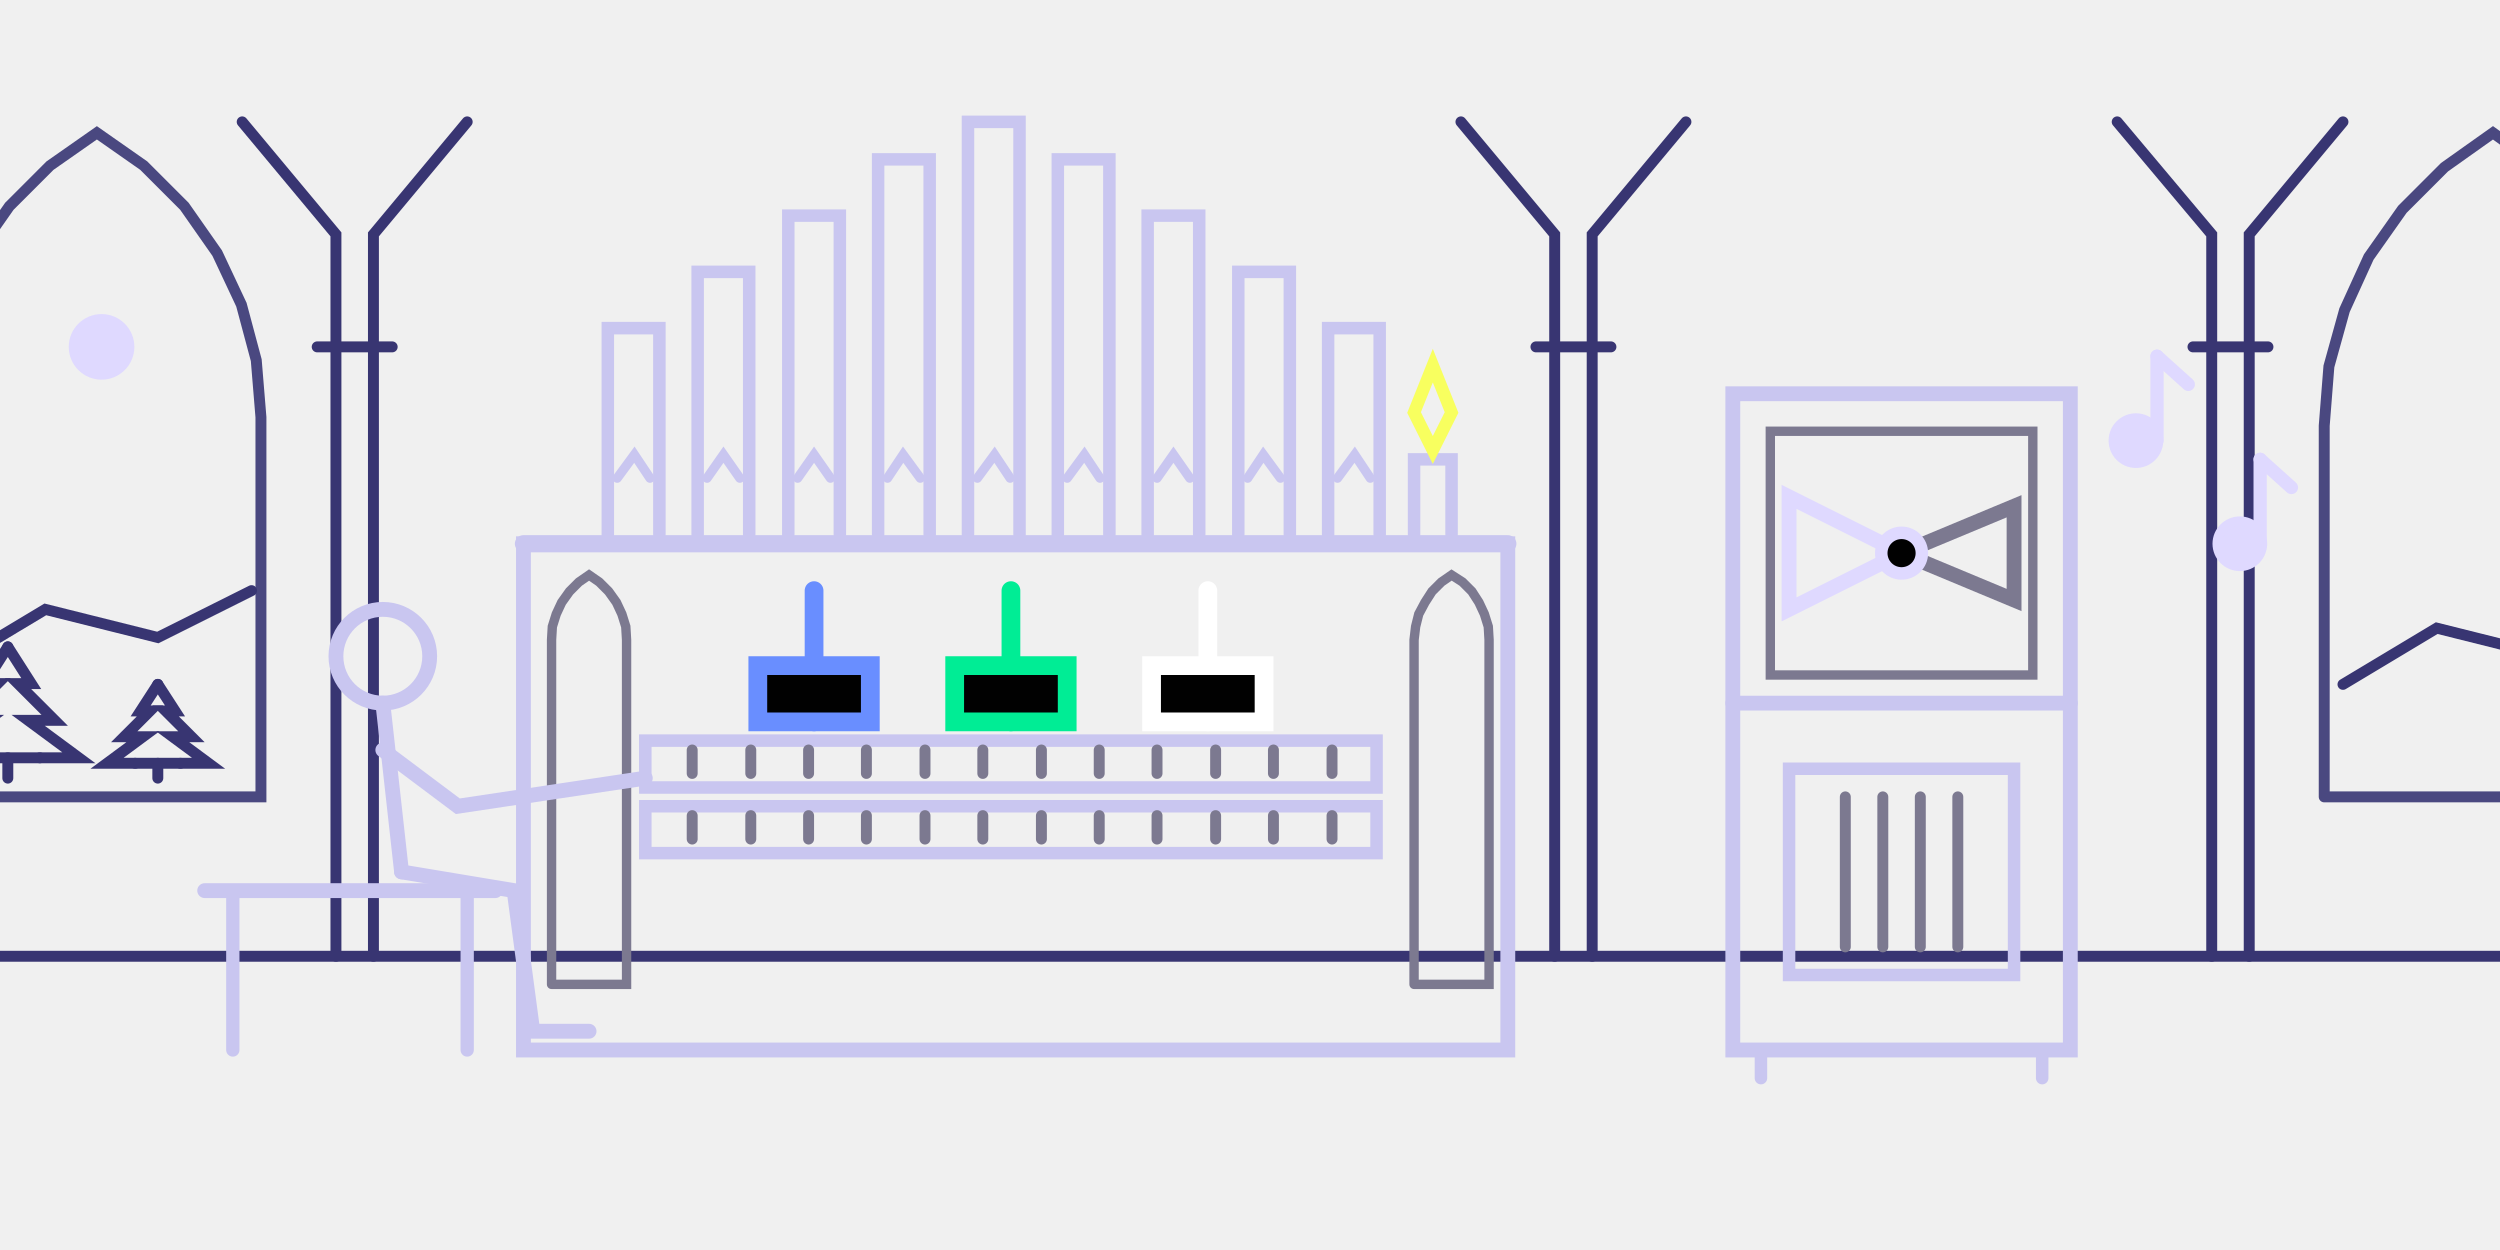
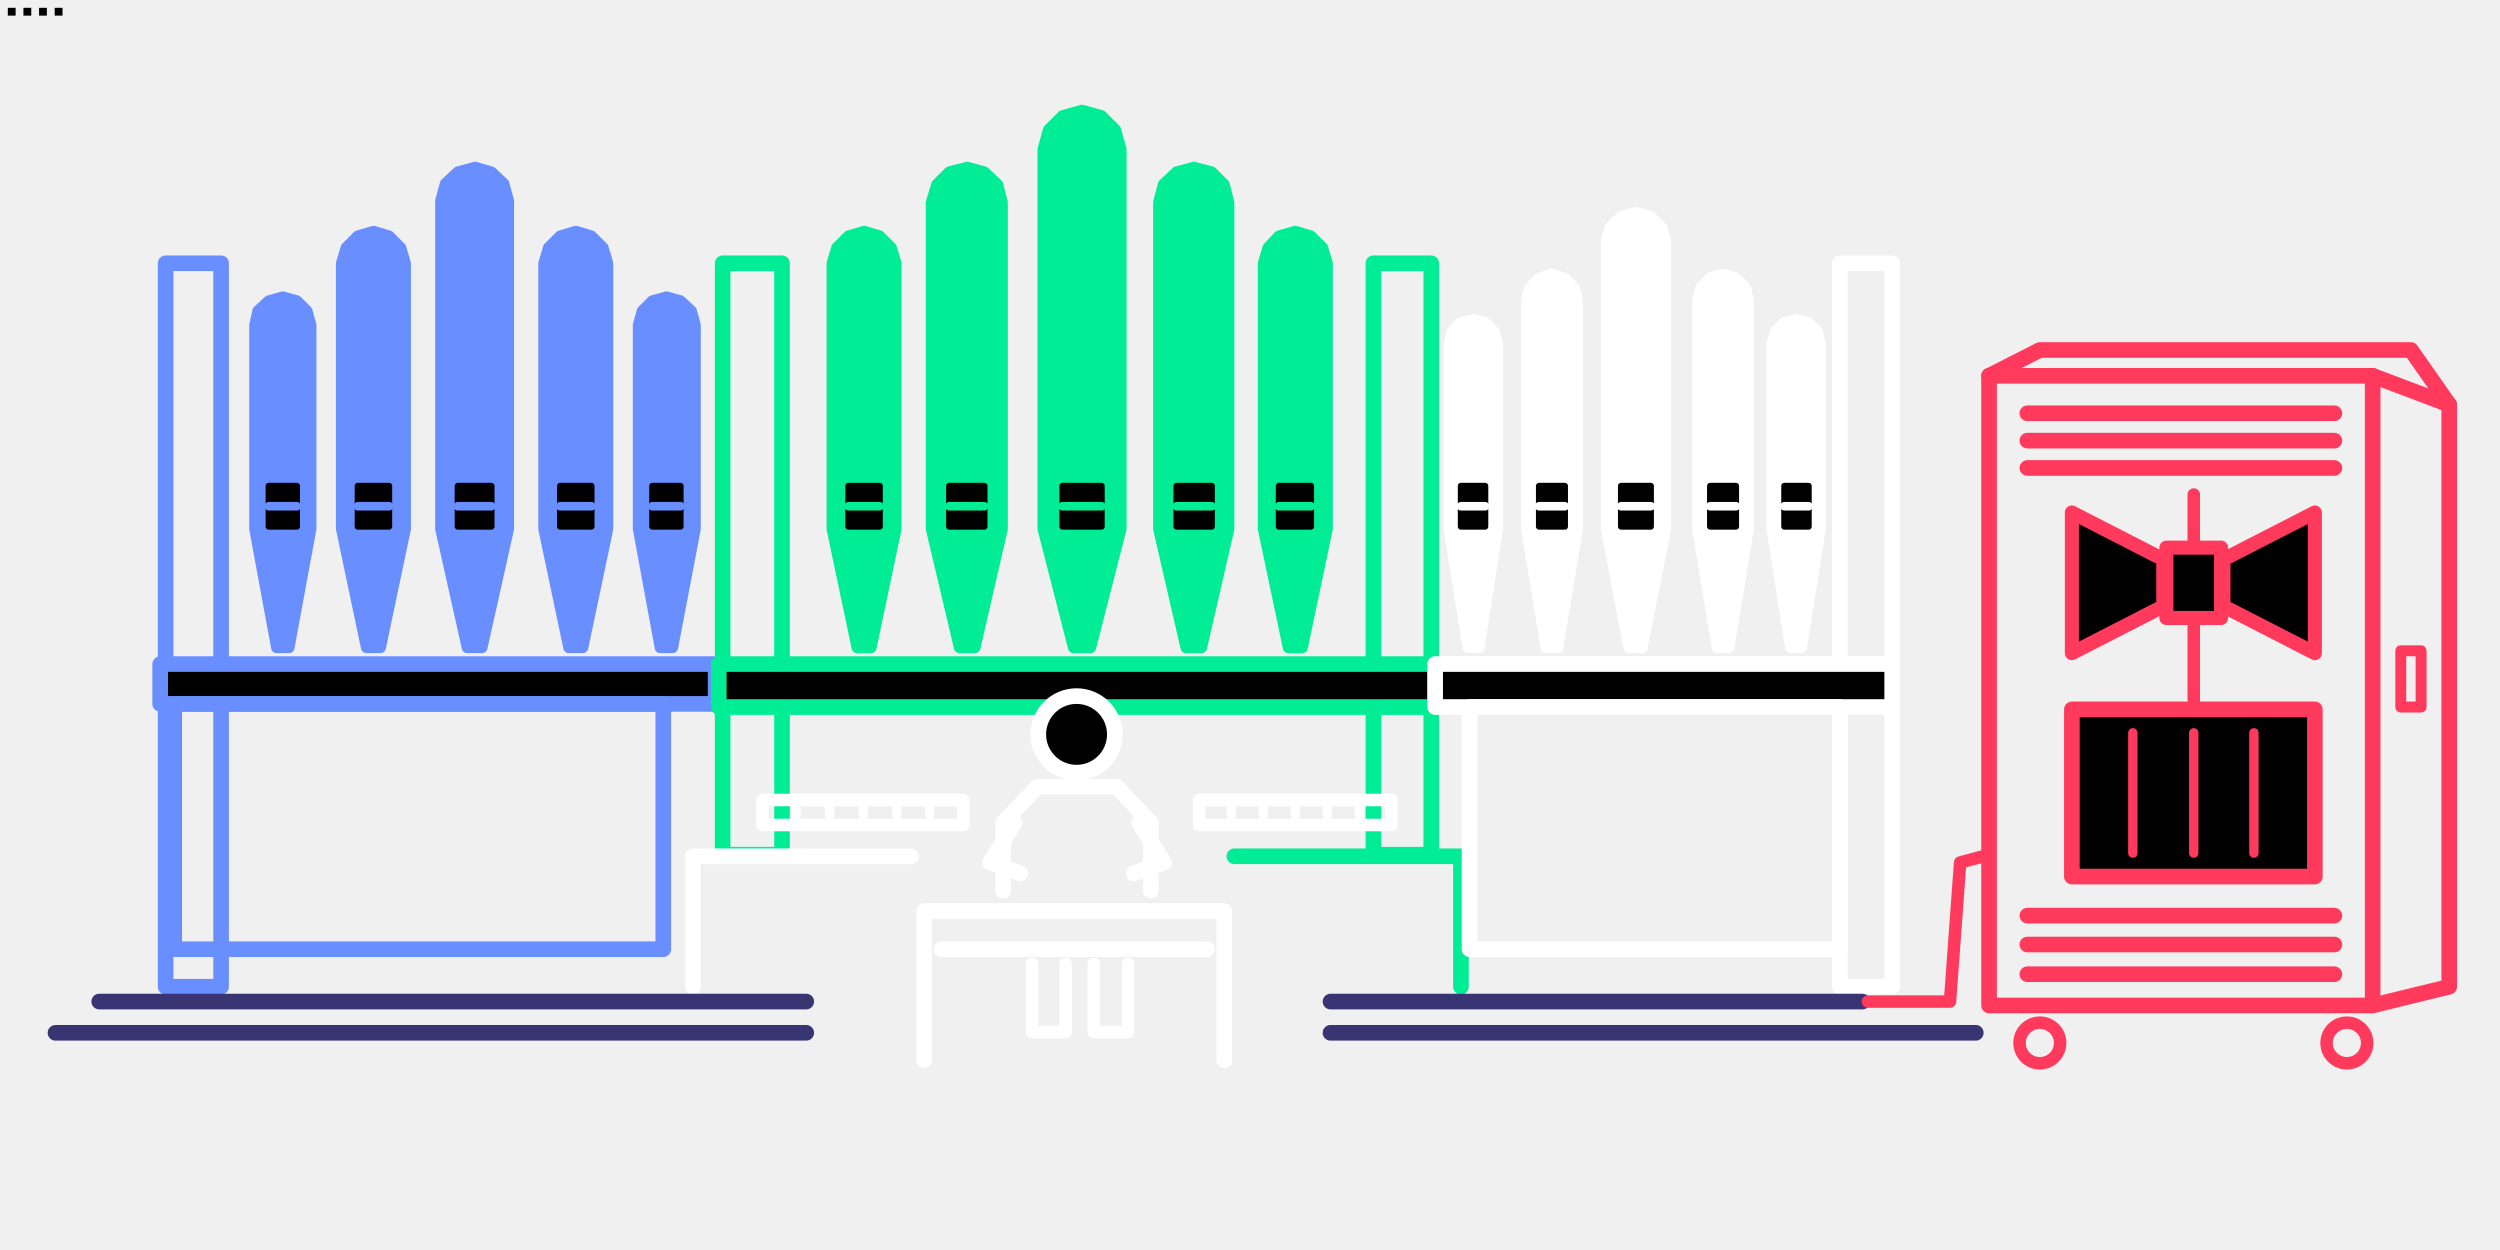
<svg xmlns="http://www.w3.org/2000/svg" version="1.1" id="Layer_1" x="0px" y="0px" width="320px" height="160px" viewBox="0 0 320 160">
-   <line x1="-30.2" y1="122.4" x2="353.9" y2="122.4" stroke="#383572" stroke-width="1.4" stroke-linecap="round" />
-   <line x1="-23" y1="44.4" x2="-23" y2="122.4" stroke="#383572" stroke-width="1.4" stroke-linecap="round" />
-   <line x1="-18.2" y1="44.4" x2="-18.2" y2="122.4" stroke="#383572" stroke-width="1.4" stroke-linecap="round" />
-   <line x1="-25.4" y1="44.4" x2="-15.8" y2="44.4" stroke="#383572" stroke-width="1.4" stroke-linecap="round" />
-   <polyline points="-35,15.6 -23,30 -23,44.4" fill="none" stroke="#383572" stroke-width="1.4" stroke-linecap="round" />
-   <polyline points="-6.2,15.6 -18.2,30 -18.2,44.4" fill="none" stroke="#383572" stroke-width="1.4" stroke-linecap="round" />
-   <line x1="43" y1="44.4" x2="43" y2="122.4" stroke="#383572" stroke-width="1.4" stroke-linecap="round" />
-   <line x1="47.8" y1="44.4" x2="47.8" y2="122.4" stroke="#383572" stroke-width="1.4" stroke-linecap="round" />
-   <line x1="40.6" y1="44.4" x2="50.2" y2="44.4" stroke="#383572" stroke-width="1.4" stroke-linecap="round" />
-   <polyline points="31,15.6 43,30 43,44.4" fill="none" stroke="#383572" stroke-width="1.4" stroke-linecap="round" />
-   <polyline points="59.8,15.6 47.8,30 47.8,44.4" fill="none" stroke="#383572" stroke-width="1.4" stroke-linecap="round" />
-   <line x1="199" y1="44.4" x2="199" y2="122.4" stroke="#383572" stroke-width="1.4" stroke-linecap="round" />
-   <line x1="203.8" y1="44.4" x2="203.8" y2="122.4" stroke="#383572" stroke-width="1.4" stroke-linecap="round" />
-   <line x1="196.6" y1="44.4" x2="206.2" y2="44.4" stroke="#383572" stroke-width="1.4" stroke-linecap="round" />
-   <polyline points="187,15.6 199,30 199,44.4" fill="none" stroke="#383572" stroke-width="1.4" stroke-linecap="round" />
-   <polyline points="215.8,15.6 203.8,30 203.8,44.4" fill="none" stroke="#383572" stroke-width="1.4" stroke-linecap="round" />
-   <line x1="283.1" y1="44.4" x2="283.1" y2="122.4" stroke="#383572" stroke-width="1.4" stroke-linecap="round" />
-   <line x1="287.9" y1="44.4" x2="287.9" y2="122.4" stroke="#383572" stroke-width="1.4" stroke-linecap="round" />
-   <line x1="280.7" y1="44.4" x2="290.3" y2="44.4" stroke="#383572" stroke-width="1.4" stroke-linecap="round" />
-   <polyline points="271,15.6 283.1,30 283.1,44.4" fill="none" stroke="#383572" stroke-width="1.4" stroke-linecap="round" />
-   <polyline points="299.9,15.6 287.9,30 287.9,44.4" fill="none" stroke="#383572" stroke-width="1.4" stroke-linecap="round" />
-   <line x1="344.3" y1="44.4" x2="344.3" y2="122.4" stroke="#383572" stroke-width="1.4" stroke-linecap="round" />
-   <line x1="349.1" y1="44.4" x2="349.1" y2="122.4" stroke="#383572" stroke-width="1.4" stroke-linecap="round" />
-   <line x1="341.9" y1="44.4" x2="351.5" y2="44.4" stroke="#383572" stroke-width="1.4" stroke-linecap="round" />
-   <polyline points="332.3,15.6 344.3,30 344.3,44.4" fill="none" stroke="#383572" stroke-width="1.4" stroke-linecap="round" />
-   <polyline points="361.1,15.6 349.1,30 349.1,44.4" fill="none" stroke="#383572" stroke-width="1.4" stroke-linecap="round" />
-   <polyline points="-8.6,102 -8.6,53.4 -8,46.1 -6.1,39 -3,32.4 1.2,26.4 6.4,21.2 12.4,17 12.4,17 18.4,21.2 23.6,26.4 27.8,32.4 30.9,39 32.8,46.1 33.4,53.4 33.4,102 -8.6,102" fill="none" stroke="#4A4880" stroke-width="1.4" stroke-linecap="round" />
-   <polyline points="297.5,102 297.5,54.5 298.1,46.9 300.1,39.7 303.2,32.9 307.5,26.8 312.9,21.4 319.1,17 319.1,17 325.2,21.4 330.6,26.8 334.9,32.9 338,39.7 340.1,46.9 340.7,54.5 340.7,102 297.5,102" fill="none" stroke="#4A4880" stroke-width="1.4" stroke-linecap="round" />
-   <circle cx="13" cy="44.4" r="3.6" fill="#DFD9FF" stroke="#DFD9FF" stroke-width="1.2" />
-   <polyline points="-6.2,85.2 5.8,78 20.2,81.6 32.2,75.6" fill="none" stroke="#383572" stroke-width="1.4" stroke-linecap="round" />
-   <polyline points="1,82.8 -2,87.5 -0.3,87.5 -5,92.2 -1.6,92.2 -8.1,97 -3.1,97" fill="none" stroke="#383572" stroke-width="1.4" stroke-linecap="round" />
-   <polyline points="1,82.8 4,87.5 2.3,87.5 7,92.2 3.6,92.2 10.1,97 5.1,97" fill="none" stroke="#383572" stroke-width="1.4" stroke-linecap="round" />
-   <line x1="-3.1" y1="97" x2="5.1" y2="97" stroke="#383572" stroke-width="1.4" stroke-linecap="round" />
-   <line x1="1" y1="97" x2="1" y2="99.6" stroke="#383572" stroke-width="1.4" stroke-linecap="round" />
-   <polyline points="20.2,87.6 18,91 19.2,91 15.9,94.3 18.3,94.3 13.7,97.7 17.3,97.7" fill="none" stroke="#383572" stroke-width="1.4" stroke-linecap="round" />
-   <polyline points="20.2,87.6 22.4,91 21.2,91 24.5,94.3 22.1,94.3 26.7,97.7 23.1,97.7" fill="none" stroke="#383572" stroke-width="1.4" stroke-linecap="round" />
-   <line x1="17.3" y1="97.7" x2="23.1" y2="97.7" stroke="#383572" stroke-width="1.4" stroke-linecap="round" />
-   <line x1="20.2" y1="97.7" x2="20.2" y2="99.6" stroke="#383572" stroke-width="1.4" stroke-linecap="round" />
-   <polyline points="299.9,87.6 311.9,80.4 326.3,84 339.5,78" fill="none" stroke="#383572" stroke-width="1.4" stroke-linecap="round" />
-   <polyline points="322.7,87.6 322.7,70.8 326.3,66 329.9,70.8 329.9,87.6" fill="none" stroke="#383572" stroke-width="1.4" stroke-linecap="round" />
-   <line x1="326.3" y1="66" x2="326.3" y2="58.8" stroke="#383572" stroke-width="1.4" stroke-linecap="round" />
-   <line x1="323.9" y1="61.2" x2="328.7" y2="61.2" stroke="#383572" stroke-width="1.4" stroke-linecap="round" />
-   <g id="pipes">
-     <polyline points="77.8,68.4 77.8,42 84.4,42 84.4,68.4" fill="none" stroke="#C9C6F0" stroke-width="1.6" stroke-linecap="round" />
-     <polyline points="79,61.2 81.2,58.2 83.2,61.2" fill="none" stroke="#C9C6F0" stroke-width="1.2" stroke-linecap="round" />
-     <polyline points="89.3,68.4 89.3,34.8 95.9,34.8 95.9,68.4" fill="none" stroke="#C9C6F0" stroke-width="1.6" stroke-linecap="round" />
-     <polyline points="90.5,61.2 92.6,58.2 94.7,61.2" fill="none" stroke="#C9C6F0" stroke-width="1.2" stroke-linecap="round" />
-     <polyline points="100.9,68.4 100.9,27.6 107.5,27.6 107.5,68.4" fill="none" stroke="#C9C6F0" stroke-width="1.6" stroke-linecap="round" />
-     <polyline points="102.1,61.2 104.2,58.2 106.3,61.2" fill="none" stroke="#C9C6F0" stroke-width="1.2" stroke-linecap="round" />
-     <polyline points="112.4,68.4 112.4,20.4 119,20.4 119,68.4" fill="none" stroke="#C9C6F0" stroke-width="1.6" stroke-linecap="round" />
-     <polyline points="113.6,61.2 115.6,58.2 117.8,61.2" fill="none" stroke="#C9C6F0" stroke-width="1.2" stroke-linecap="round" />
-     <polyline points="123.9,68.4 123.9,15.6 130.5,15.6 130.5,68.4" fill="none" stroke="#C9C6F0" stroke-width="1.6" stroke-linecap="round" />
-     <polyline points="125.1,61.2 127.3,58.2 129.3,61.2" fill="none" stroke="#C9C6F0" stroke-width="1.2" stroke-linecap="round" />
-     <polyline points="135.4,68.4 135.4,20.4 142,20.4 142,68.4" fill="none" stroke="#C9C6F0" stroke-width="1.6" stroke-linecap="round" />
-     <polyline points="136.6,61.2 138.8,58.2 140.8,61.2" fill="none" stroke="#C9C6F0" stroke-width="1.2" stroke-linecap="round" />
-     <polyline points="146.9,68.4 146.9,27.6 153.5,27.6 153.5,68.4" fill="none" stroke="#C9C6F0" stroke-width="1.6" stroke-linecap="round" />
-     <polyline points="148.1,61.2 150.2,58.2 152.3,61.2" fill="none" stroke="#C9C6F0" stroke-width="1.2" stroke-linecap="round" />
-     <polyline points="158.5,68.4 158.5,34.8 165.1,34.8 165.1,68.4" fill="none" stroke="#C9C6F0" stroke-width="1.6" stroke-linecap="round" />
-     <polyline points="159.7,61.2 161.7,58.2 163.9,61.2" fill="none" stroke="#C9C6F0" stroke-width="1.2" stroke-linecap="round" />
-     <polyline points="170,68.4 170,42 176.6,42 176.6,68.4" fill="none" stroke="#C9C6F0" stroke-width="1.6" stroke-linecap="round" />
-     <polyline points="171.2,61.2 173.4,58.2 175.4,61.2" fill="none" stroke="#C9C6F0" stroke-width="1.2" stroke-linecap="round" />
+   <g id="pipes0">
+     <path d="M39.8 41.6 L39.3 39.8 L38 38.5 L36.2 38 L34.4 38.5 L33 39.8 L32.6 41.6 L32.6 67.7 L35.4 82.9 L37 82.9 L39.8 67.7 Z" fill="#698EFF" stroke="#698EFF" stroke-width="1.4" stroke-linejoin="round" />
+     <path d="M34.4 62.2 L38 62.2 L38 67.4 L34.4 67.4 Z" fill="#010101" stroke="#010101" stroke-width="0.8" stroke-linejoin="round" />
+     <line x1="34.4" y1="64.8" x2="38" y2="64.8" stroke="#698EFF" stroke-width="1.1" stroke-linecap="round" />
+     <path d="M51.9 33.7 L51.3 31.7 L49.8 30.2 L47.8 29.6 L45.8 30.2 L44.3 31.7 L43.7 33.7 L43.7 67.7 L46.9 82.9 L48.7 82.9 L51.9 67.7 Z" fill="#698EFF" stroke="#698EFF" stroke-width="1.4" stroke-linejoin="round" />
+     <path d="M45.8 62.2 L49.8 62.2 L49.8 67.4 L45.8 67.4 Z" fill="#010101" stroke="#010101" stroke-width="0.8" stroke-linejoin="round" />
+     <line x1="45.8" y1="64.8" x2="49.8" y2="64.8" stroke="#698EFF" stroke-width="1.1" stroke-linecap="round" />
+     <path d="M65.1 25.7 L64.5 23.5 L62.9 22 L60.8 21.4 L58.6 22 L57 23.5 L56.4 25.7 L56.4 67.7 L59.8 82.9 L61.7 82.9 L65.1 67.7 Z" fill="#698EFF" stroke="#698EFF" stroke-width="1.4" stroke-linejoin="round" />
+     <path d="M58.6 62.2 L62.9 62.2 L62.9 67.4 L58.6 67.4 Z" fill="#010101" stroke="#010101" stroke-width="0.8" stroke-linejoin="round" />
+     <line x1="58.6" y1="64.8" x2="62.9" y2="64.8" stroke="#698EFF" stroke-width="1.1" stroke-linecap="round" />
+     <path d="M77.8 33.7 L77.2 31.7 L75.7 30.2 L73.7 29.6 L71.7 30.2 L70.2 31.7 L69.6 33.7 L69.6 67.7 L72.8 82.9 L74.6 82.9 L77.8 67.7 Z" fill="#698EFF" stroke="#698EFF" stroke-width="1.4" stroke-linejoin="round" />
+     <path d="M71.7 62.2 L75.7 62.2 L75.7 67.4 L71.7 67.4 Z" fill="#010101" stroke="#010101" stroke-width="0.8" stroke-linejoin="round" />
+     <line x1="71.7" y1="64.8" x2="75.7" y2="64.8" stroke="#698EFF" stroke-width="1.1" stroke-linecap="round" />
+     <path d="M89 41.6 L88.5 39.8 L87.1 38.5 L85.3 38 L83.5 38.5 L82.2 39.8 L81.7 41.6 L81.7 67.7 L84.5 82.9 L86.1 82.9 L89 67.7 Z" fill="#698EFF" stroke="#698EFF" stroke-width="1.4" stroke-linejoin="round" />
+     <path d="M83.5 62.2 L87.1 62.2 L87.1 67.4 L83.5 67.4 Z" fill="#010101" stroke="#010101" stroke-width="0.8" stroke-linejoin="round" />
+     <line x1="83.5" y1="64.8" x2="87.1" y2="64.8" stroke="#698EFF" stroke-width="1.1" stroke-linecap="round" />
  </g>
-   <polyline points="181,68.4 181,58.8 185.8,58.8 185.8,68.4" fill="none" stroke="#C9C6F0" stroke-width="1.6" stroke-linecap="round" />
-   <g id="flame">
-     <path d="M183.4 57.6 L181 52.8 L183.4 46.8 L185.8 52.8 Z" fill="none" stroke="#F8FF5F" stroke-width="1.6" />
+   <g id="pipes1">
+     <path d="M114.7 33.7 L114.1 31.7 L112.6 30.2 L110.6 29.6 L108.6 30.2 L107.1 31.7 L106.5 33.7 L106.5 67.7 L109.7 82.9 L111.5 82.9 L114.7 67.7 Z" fill="#00ED95" stroke="#00ED95" stroke-width="1.4" stroke-linejoin="round" />
+     <path d="M108.6 62.2 L112.6 62.2 L112.6 67.4 L108.6 67.4 Z" fill="#010101" stroke="#010101" stroke-width="0.8" stroke-linejoin="round" />
+     <line x1="108.6" y1="64.8" x2="112.6" y2="64.8" stroke="#00ED95" stroke-width="1.1" stroke-linecap="round" />
+     <path d="M128.3 25.9 L127.7 23.6 L126 22 L123.8 21.4 L121.5 22 L119.9 23.6 L119.2 25.9 L119.2 67.7 L122.8 82.9 L124.8 82.9 L128.3 67.7 Z" fill="#00ED95" stroke="#00ED95" stroke-width="1.4" stroke-linejoin="round" />
+     <path d="M121.5 62.2 L126 62.2 L126 67.4 L121.5 67.4 Z" fill="#010101" stroke="#010101" stroke-width="0.8" stroke-linejoin="round" />
+     <line x1="121.5" y1="64.8" x2="126" y2="64.8" stroke="#00ED95" stroke-width="1.1" stroke-linecap="round" />
+     <path d="M143.5 19.1 L142.8 16.6 L141 14.8 L138.5 14.1 L136 14.8 L134.2 16.6 L133.5 19.1 L133.5 67.7 L137.4 82.9 L139.6 82.9 L143.5 67.7 Z" fill="#00ED95" stroke="#00ED95" stroke-width="1.4" stroke-linejoin="round" />
+     <path d="M136 62.2 L141 62.2 L141 67.4 L136 67.4 Z" fill="#010101" stroke="#010101" stroke-width="0.8" stroke-linejoin="round" />
+     <line x1="136" y1="64.8" x2="141" y2="64.8" stroke="#00ED95" stroke-width="1.1" stroke-linecap="round" />
+     <path d="M157.3 25.9 L156.7 23.6 L155.1 22 L152.8 21.4 L150.6 22 L148.9 23.6 L148.3 25.9 L148.3 67.7 L151.8 82.9 L153.8 82.9 L157.3 67.7 Z" fill="#00ED95" stroke="#00ED95" stroke-width="1.4" stroke-linejoin="round" />
+     <path d="M150.6 62.2 L155.1 62.2 L155.1 67.4 L150.6 67.4 Z" fill="#010101" stroke="#010101" stroke-width="0.8" stroke-linejoin="round" />
+     <line x1="150.6" y1="64.8" x2="155.1" y2="64.8" stroke="#00ED95" stroke-width="1.1" stroke-linecap="round" />
+     <path d="M169.9 33.7 L169.3 31.7 L167.8 30.2 L165.8 29.6 L163.7 30.2 L162.3 31.7 L161.7 33.7 L161.7 67.7 L164.9 82.9 L166.7 82.9 L169.9 67.7 Z" fill="#00ED95" stroke="#00ED95" stroke-width="1.4" stroke-linejoin="round" />
+     <path d="M163.7 62.2 L167.8 62.2 L167.8 67.4 L163.7 67.4 Z" fill="#010101" stroke="#010101" stroke-width="0.8" stroke-linejoin="round" />
+     <line x1="163.7" y1="64.8" x2="167.8" y2="64.8" stroke="#00ED95" stroke-width="1.1" stroke-linecap="round" />
  </g>
-   <path d="M67 69.6 L193 69.6 L193 134.4 L67 134.4 Z" fill="none" stroke="#C9C6F0" stroke-width="1.9" />
-   <line x1="67" y1="69.6" x2="193" y2="69.6" stroke="#C9C6F0" stroke-width="2.2" stroke-linecap="round" />
-   <polyline points="70.6,126 70.6,81.9 70.7,80.2 71.2,78.6 71.9,77.1 72.9,75.7 74.1,74.5 75.4,73.6 75.4,73.6 76.7,74.5 77.9,75.7 78.9,77.1 79.6,78.6 80.1,80.2 80.2,81.9 80.2,126 70.6,126" fill="none" stroke="#7C7990" stroke-width="1.2" stroke-linecap="round" />
-   <polyline points="181,126 181,81.9 181.2,80.2 181.6,78.6 182.4,77.1 183.3,75.7 184.5,74.5 185.8,73.6 185.8,73.6 187.2,74.5 188.4,75.7 189.3,77.1 190,78.6 190.5,80.2 190.6,81.9 190.6,126 181,126" fill="none" stroke="#7C7990" stroke-width="1.2" stroke-linecap="round" />
-   <g id="stem0">
-     <line x1="104.2" y1="75.6" x2="104.2" y2="92.4" stroke="#698EFF" stroke-width="2.4" stroke-linecap="round" />
+   <g id="pipes2">
+     <path d="M191.7 44 L191.2 42.4 L190.1 41.3 L188.6 40.9 L187 41.3 L185.9 42.4 L185.5 44 L185.5 67.7 L187.9 82.9 L189.3 82.9 L191.7 67.7 Z" fill="#FFFFFF" stroke="#FFFFFF" stroke-width="1.4" stroke-linejoin="round" />
+     <path d="M187 62.2 L190.1 62.2 L190.1 67.4 L187 67.4 Z" fill="#010101" stroke="#010101" stroke-width="0.8" stroke-linejoin="round" />
+     <line x1="187" y1="64.8" x2="190.1" y2="64.8" stroke="#FFFFFF" stroke-width="1.1" stroke-linecap="round" />
+     <path d="M201.9 38.4 L201.5 36.8 L200.3 35.6 L198.6 35.1 L197 35.6 L195.8 36.8 L195.4 38.4 L195.4 67.7 L197.9 82.9 L199.4 82.9 L201.9 67.7 Z" fill="#FFFFFF" stroke="#FFFFFF" stroke-width="1.4" stroke-linejoin="round" />
+     <path d="M197 62.2 L200.3 62.2 L200.3 67.4 L197 67.4 Z" fill="#010101" stroke="#010101" stroke-width="0.8" stroke-linejoin="round" />
+     <line x1="197" y1="64.8" x2="200.3" y2="64.8" stroke="#FFFFFF" stroke-width="1.1" stroke-linecap="round" />
+     <path d="M213.2 31 L212.7 29.1 L211.3 27.7 L209.4 27.2 L207.5 27.7 L206.1 29.1 L205.6 31 L205.6 67.7 L208.5 82.9 L210.2 82.9 L213.2 67.7 Z" fill="#FFFFFF" stroke="#FFFFFF" stroke-width="1.4" stroke-linejoin="round" />
+     <path d="M207.5 62.2 L211.3 62.2 L211.3 67.4 L207.5 67.4 Z" fill="#010101" stroke="#010101" stroke-width="0.8" stroke-linejoin="round" />
+     <line x1="207.5" y1="64.8" x2="211.3" y2="64.8" stroke="#FFFFFF" stroke-width="1.1" stroke-linecap="round" />
+     <path d="M223.8 38.4 L223.4 36.8 L222.2 35.6 L220.5 35.1 L218.9 35.6 L217.7 36.8 L217.3 38.4 L217.3 67.7 L219.8 82.9 L221.3 82.9 L223.8 67.7 Z" fill="#FFFFFF" stroke="#FFFFFF" stroke-width="1.4" stroke-linejoin="round" />
+     <path d="M218.9 62.2 L222.2 62.2 L222.2 67.4 L218.9 67.4 Z" fill="#010101" stroke="#010101" stroke-width="0.8" stroke-linejoin="round" />
+     <line x1="218.9" y1="64.8" x2="222.2" y2="64.8" stroke="#FFFFFF" stroke-width="1.1" stroke-linecap="round" />
+     <path d="M233 44 L232.6 42.4 L231.5 41.3 L229.9 40.9 L228.4 41.3 L227.3 42.4 L226.8 44 L226.8 67.7 L229.2 82.9 L230.6 82.9 L233 67.7 Z" fill="#FFFFFF" stroke="#FFFFFF" stroke-width="1.4" stroke-linejoin="round" />
+     <path d="M228.4 62.2 L231.5 62.2 L231.5 67.4 L228.4 67.4 Z" fill="#010101" stroke="#010101" stroke-width="0.8" stroke-linejoin="round" />
+     <line x1="228.4" y1="64.8" x2="231.5" y2="64.8" stroke="#FFFFFF" stroke-width="1.1" stroke-linecap="round" />
  </g>
-   <g id="knob0">
-     <g id="draw0">
-       <path d="M97 85.2 L111.4 85.2 L111.4 92.4 L97 92.4 Z" fill="#010101" stroke="#698EFF" stroke-width="2.4" />
-     </g>
+   <path d="M21.2 33.7 L28.3 33.7 L28.3 126.3 L21.2 126.3 Z" fill="none" stroke="#698EFF" stroke-width="2" stroke-linejoin="round" />
+   <path d="M20.5 85 L91.6 85 L91.6 90.1 L20.5 90.1 Z" fill="#010101" stroke="#698EFF" stroke-width="2" stroke-linejoin="round" />
+   <path d="M22.3 90.1 L84.9 90.1 L84.9 121.5 L22.3 121.5 Z" fill="none" stroke="#698EFF" stroke-width="2" stroke-linejoin="round" />
+   <path d="M92.5 33.7 L100.1 33.7 L100.1 109.4 L92.5 109.4 Z" fill="none" stroke="#00ED95" stroke-width="2" stroke-linejoin="round" />
+   <path d="M175.8 33.7 L183.2 33.7 L183.2 109.4 L175.8 109.4 Z" fill="none" stroke="#00ED95" stroke-width="2" stroke-linejoin="round" />
+   <path d="M92 85 L183.7 85 L183.7 90.5 L92 90.5 Z" fill="#010101" stroke="#00ED95" stroke-width="2" stroke-linejoin="round" />
+   <polyline points="88.7,126.3 88.7,109.6 116.6,109.6" fill="none" stroke="#FFFFFF" stroke-width="2" stroke-linecap="round" stroke-linejoin="round" />
+   <polyline points="158,109.6 187,109.6 187,126.3" fill="none" stroke="#00ED95" stroke-width="2" stroke-linecap="round" stroke-linejoin="round" />
+   <path d="M235.5 33.7 L242.2 33.7 L242.2 126.3 L235.5 126.3 Z" fill="none" stroke="#FFFFFF" stroke-width="2" stroke-linejoin="round" />
+   <path d="M183.7 85 L242.2 85 L242.2 90.5 L183.7 90.5 Z" fill="#010101" stroke="#FFFFFF" stroke-width="2" stroke-linejoin="round" />
+   <path d="M188.1 90.5 L235.5 90.5 L235.5 121.5 L188.1 121.5 Z" fill="none" stroke="#FFFFFF" stroke-width="2" stroke-linejoin="round" />
+   <path d="M97.6 102.4 L123.3 102.4 L123.3 105.6 L97.6 105.6 Z" fill="none" stroke="#FFFFFF" stroke-width="1.6" stroke-linejoin="round" />
+   <line x1="101.9" y1="102.4" x2="101.9" y2="104.3" stroke="#FFFFFF" stroke-width="1.2" stroke-linecap="round" />
+   <line x1="106.2" y1="102.4" x2="106.2" y2="104.3" stroke="#FFFFFF" stroke-width="1.2" stroke-linecap="round" />
+   <line x1="110.5" y1="102.4" x2="110.5" y2="104.3" stroke="#FFFFFF" stroke-width="1.2" stroke-linecap="round" />
+   <line x1="114.8" y1="102.4" x2="114.8" y2="104.3" stroke="#FFFFFF" stroke-width="1.2" stroke-linecap="round" />
+   <line x1="119" y1="102.4" x2="119" y2="104.3" stroke="#FFFFFF" stroke-width="1.2" stroke-linecap="round" />
+   <path d="M153.5 102.4 L178.1 102.4 L178.1 105.6 L153.5 105.6 Z" fill="none" stroke="#FFFFFF" stroke-width="1.6" stroke-linejoin="round" />
+   <line x1="157.6" y1="102.4" x2="157.6" y2="104.3" stroke="#FFFFFF" stroke-width="1.2" stroke-linecap="round" />
+   <line x1="161.7" y1="102.4" x2="161.7" y2="104.3" stroke="#FFFFFF" stroke-width="1.2" stroke-linecap="round" />
+   <line x1="165.8" y1="102.4" x2="165.8" y2="104.3" stroke="#FFFFFF" stroke-width="1.2" stroke-linecap="round" />
+   <line x1="169.9" y1="102.4" x2="169.9" y2="104.3" stroke="#FFFFFF" stroke-width="1.2" stroke-linecap="round" />
+   <line x1="174" y1="102.4" x2="174" y2="104.3" stroke="#FFFFFF" stroke-width="1.2" stroke-linecap="round" />
+   <line x1="12.7" y1="128.2" x2="103.2" y2="128.2" stroke="#383572" stroke-width="2" stroke-linecap="round" />
+   <line x1="7.1" y1="132.2" x2="103.2" y2="132.2" stroke="#383572" stroke-width="2" stroke-linecap="round" />
+   <line x1="170.3" y1="128.2" x2="238.4" y2="128.2" stroke="#383572" stroke-width="2" stroke-linecap="round" />
+   <line x1="170.3" y1="132.2" x2="252.9" y2="132.2" stroke="#383572" stroke-width="2" stroke-linecap="round" />
+   <g>
+     <polyline points="118.3,135.7 118.3,116.6 156.7,116.6 156.7,135.7" fill="none" stroke="#FFFFFF" stroke-width="2" stroke-linecap="round" stroke-linejoin="round" />
+     <line x1="120.5" y1="121.5" x2="154.5" y2="121.5" stroke="#FFFFFF" stroke-width="2" stroke-linecap="round" />
+     <polyline points="132.1,123.4 132.1,132.1 136.4,132.1 136.4,123.4" fill="none" stroke="#FFFFFF" stroke-width="1.6" stroke-linecap="round" stroke-linejoin="round" />
+     <polyline points="140,123.4 140,132.1 144.4,132.1 144.4,123.4" fill="none" stroke="#FFFFFF" stroke-width="1.6" stroke-linecap="round" stroke-linejoin="round" />
  </g>
-   <g id="stem1">
-     <line x1="129.4" y1="75.6" x2="129.4" y2="92.4" stroke="#00ED95" stroke-width="2.4" stroke-linecap="round" />
+   <g id="organist">
+     <polyline points="128.4,114 128.4,105.3 132.8,100.7 142.9,100.7 147.3,105.3 147.3,114" fill="none" stroke="#FFFFFF" stroke-width="2" stroke-linecap="round" stroke-linejoin="round" />
+     <circle cx="137.8" cy="94" r="4.9" fill="#010101" stroke="#FFFFFF" stroke-width="2" />
+     <polyline points="129.9,105.3 126.7,110.4 130.6,111.8" fill="none" stroke="#FFFFFF" stroke-width="2" stroke-linecap="round" stroke-linejoin="round" />
+     <polyline points="145.8,105.3 149,110.4 145.1,111.8" fill="none" stroke="#FFFFFF" stroke-width="2" stroke-linecap="round" stroke-linejoin="round" />
  </g>
-   <g id="knob1">
-     <g id="draw1">
-       <path d="M122.2 85.2 L136.6 85.2 L136.6 92.4 L122.2 92.4 Z" fill="#010101" stroke="#00ED95" stroke-width="2.4" />
-     </g>
+   <path d="M254.6 48.1 L303.7 48.1 L303.7 128.7 L254.6 128.7 Z" fill="none" stroke="#FF3A5D" stroke-width="2" stroke-linejoin="round" />
+   <polyline points="254.6,48.1 261.1,44.8 308.6,44.8 313.5,51.8 313.5,126.3 303.7,128.7" fill="none" stroke="#FF3A5D" stroke-width="2" stroke-linecap="round" stroke-linejoin="round" />
+   <line x1="303.7" y1="48.1" x2="313.5" y2="51.8" stroke="#FF3A5D" stroke-width="2" stroke-linecap="round" />
+   <line x1="259.5" y1="52.9" x2="298.8" y2="52.9" stroke="#FF3A5D" stroke-width="2" stroke-linecap="round" />
+   <line x1="259.5" y1="56.4" x2="298.8" y2="56.4" stroke="#FF3A5D" stroke-width="2" stroke-linecap="round" />
+   <line x1="259.5" y1="59.9" x2="298.8" y2="59.9" stroke="#FF3A5D" stroke-width="2" stroke-linecap="round" />
+   <line x1="259.5" y1="117.2" x2="298.8" y2="117.2" stroke="#FF3A5D" stroke-width="2" stroke-linecap="round" />
+   <line x1="259.5" y1="120.9" x2="298.8" y2="120.9" stroke="#FF3A5D" stroke-width="2" stroke-linecap="round" />
+   <line x1="259.5" y1="124.7" x2="298.8" y2="124.7" stroke="#FF3A5D" stroke-width="2" stroke-linecap="round" />
+   <line x1="280.8" y1="63.3" x2="280.8" y2="90.8" stroke="#FF3A5D" stroke-width="1.6" stroke-linecap="round" />
+   <path d="M307.3 83.3 L309.9 83.3 L309.9 90.5 L307.3 90.5 Z" fill="none" stroke="#FF3A5D" stroke-width="1.4" stroke-linejoin="round" />
+   <circle cx="261.1" cy="133.5" r="2.6" fill="none" stroke="#FF3A5D" stroke-width="1.6" />
+   <circle cx="300.4" cy="133.5" r="2.6" fill="none" stroke="#FF3A5D" stroke-width="1.6" />
+   <polyline points="239.1,128.2 249.6,128.2 250.9,110.4 254.6,109.4" fill="none" stroke="#FF3A5D" stroke-width="1.6" stroke-linecap="round" stroke-linejoin="round" />
+   <path d="M265.2 90.8 L296.3 90.8 L296.3 112.2 L265.2 112.2 Z" fill="#010101" stroke="#FF3A5D" stroke-width="2" stroke-linejoin="round" />
+   <g id="drum">
+     <line x1="273" y1="93.8" x2="273" y2="109.2" stroke="#FF3A5D" stroke-width="1.2" stroke-linecap="round" />
+     <line x1="280.8" y1="93.8" x2="280.8" y2="109.2" stroke="#FF3A5D" stroke-width="1.2" stroke-linecap="round" />
+     <line x1="288.5" y1="93.8" x2="288.5" y2="109.2" stroke="#FF3A5D" stroke-width="1.2" stroke-linecap="round" />
  </g>
-   <g id="stem2">
-     <line x1="154.6" y1="75.6" x2="154.6" y2="92.4" stroke="#FFFFFF" stroke-width="2.4" stroke-linecap="round" />
+   <g id="horn">
+     <path d="M276.9 71.6 L265.2 65.6 L265.2 83.6 L276.9 77.6 Z" fill="#010101" stroke="#FF3A5D" stroke-width="1.8" stroke-linejoin="round" />
+     <path d="M284.6 71.6 L296.3 65.6 L296.3 83.6 L284.6 77.6 Z" fill="#010101" stroke="#FF3A5D" stroke-width="1.8" stroke-linejoin="round" />
+     <path d="M277.3 70.1 L284.3 70.1 L284.3 79.1 L277.3 79.1 Z" fill="#010101" stroke="#FF3A5D" stroke-width="1.8" stroke-linejoin="round" />
  </g>
-   <g id="knob2">
-     <g id="draw2">
-       <path d="M147.4 85.2 L161.8 85.2 L161.8 92.4 L147.4 92.4 Z" fill="#010101" stroke="#FFFFFF" stroke-width="2.4" />
-     </g>
-   </g>
-   <path d="M82.6 94.8 L176.2 94.8 L176.2 100.8 L82.6 100.8 Z" fill="none" stroke="#C9C6F0" stroke-width="1.6" />
-   <line x1="88.6" y1="96" x2="88.6" y2="99" stroke="#7C7990" stroke-width="1.4" stroke-linecap="round" />
-   <line x1="96.1" y1="96" x2="96.1" y2="99" stroke="#7C7990" stroke-width="1.4" stroke-linecap="round" />
-   <line x1="103.5" y1="96" x2="103.5" y2="99" stroke="#7C7990" stroke-width="1.4" stroke-linecap="round" />
-   <line x1="110.9" y1="96" x2="110.9" y2="99" stroke="#7C7990" stroke-width="1.4" stroke-linecap="round" />
-   <line x1="118.4" y1="96" x2="118.4" y2="99" stroke="#7C7990" stroke-width="1.4" stroke-linecap="round" />
-   <line x1="125.8" y1="96" x2="125.8" y2="99" stroke="#7C7990" stroke-width="1.4" stroke-linecap="round" />
-   <line x1="133.3" y1="96" x2="133.3" y2="99" stroke="#7C7990" stroke-width="1.4" stroke-linecap="round" />
-   <line x1="140.7" y1="96" x2="140.7" y2="99" stroke="#7C7990" stroke-width="1.4" stroke-linecap="round" />
-   <line x1="148.1" y1="96" x2="148.1" y2="99" stroke="#7C7990" stroke-width="1.4" stroke-linecap="round" />
-   <line x1="155.6" y1="96" x2="155.6" y2="99" stroke="#7C7990" stroke-width="1.4" stroke-linecap="round" />
-   <line x1="163" y1="96" x2="163" y2="99" stroke="#7C7990" stroke-width="1.4" stroke-linecap="round" />
-   <line x1="170.5" y1="96" x2="170.5" y2="99" stroke="#7C7990" stroke-width="1.4" stroke-linecap="round" />
-   <path d="M82.6 103.2 L176.2 103.2 L176.2 109.2 L82.6 109.2 Z" fill="none" stroke="#C9C6F0" stroke-width="1.6" />
-   <line x1="88.6" y1="104.4" x2="88.6" y2="107.4" stroke="#7C7990" stroke-width="1.4" stroke-linecap="round" />
-   <line x1="96.1" y1="104.4" x2="96.1" y2="107.4" stroke="#7C7990" stroke-width="1.4" stroke-linecap="round" />
-   <line x1="103.5" y1="104.4" x2="103.5" y2="107.4" stroke="#7C7990" stroke-width="1.4" stroke-linecap="round" />
-   <line x1="110.9" y1="104.4" x2="110.9" y2="107.4" stroke="#7C7990" stroke-width="1.4" stroke-linecap="round" />
-   <line x1="118.4" y1="104.4" x2="118.4" y2="107.4" stroke="#7C7990" stroke-width="1.4" stroke-linecap="round" />
-   <line x1="125.8" y1="104.4" x2="125.8" y2="107.4" stroke="#7C7990" stroke-width="1.4" stroke-linecap="round" />
-   <line x1="133.3" y1="104.4" x2="133.3" y2="107.4" stroke="#7C7990" stroke-width="1.4" stroke-linecap="round" />
-   <line x1="140.7" y1="104.4" x2="140.7" y2="107.4" stroke="#7C7990" stroke-width="1.4" stroke-linecap="round" />
-   <line x1="148.1" y1="104.4" x2="148.1" y2="107.4" stroke="#7C7990" stroke-width="1.4" stroke-linecap="round" />
-   <line x1="155.6" y1="104.4" x2="155.6" y2="107.4" stroke="#7C7990" stroke-width="1.4" stroke-linecap="round" />
-   <line x1="163" y1="104.4" x2="163" y2="107.4" stroke="#7C7990" stroke-width="1.4" stroke-linecap="round" />
-   <line x1="170.5" y1="104.4" x2="170.5" y2="107.4" stroke="#7C7990" stroke-width="1.4" stroke-linecap="round" />
-   <g id="organist">
-     <circle cx="49" cy="84" r="6" fill="none" stroke="#C9C6F0" stroke-width="1.9" />
-     <line x1="49" y1="90" x2="51.4" y2="111.6" stroke="#C9C6F0" stroke-width="1.9" stroke-linecap="round" />
-     <polyline points="49,96 58.6,103.2 82.6,99.6" fill="none" stroke="#C9C6F0" stroke-width="1.9" stroke-linecap="round" />
-     <polyline points="51.4,111.6 65.8,114 68.2,132 75.4,132" fill="none" stroke="#C9C6F0" stroke-width="1.9" stroke-linecap="round" />
-   </g>
-   <line x1="26.2" y1="114" x2="63.4" y2="114" stroke="#C9C6F0" stroke-width="1.9" stroke-linecap="round" />
-   <line x1="29.8" y1="114" x2="29.8" y2="134.4" stroke="#C9C6F0" stroke-width="1.7" stroke-linecap="round" />
-   <line x1="59.8" y1="114" x2="59.8" y2="134.4" stroke="#C9C6F0" stroke-width="1.7" stroke-linecap="round" />
-   <path d="M221.8 50.4 L265 50.4 L265 134.4 L221.8 134.4 Z" fill="none" stroke="#C9C6F0" stroke-width="1.9" />
-   <line x1="221.8" y1="90" x2="265" y2="90" stroke="#C9C6F0" stroke-width="1.9" stroke-linecap="round" />
-   <path d="M226.6 55.2 L260.2 55.2 L260.2 86.4 L226.6 86.4 Z" fill="none" stroke="#7C7990" stroke-width="1.2" />
-   <g id="horn">
-     <path d="M243.4 70.8 L229 63.6 L229 78 Z" fill="none" stroke="#DFD9FF" stroke-width="1.9" />
-     <path d="M243.4 70.8 L257.8 64.8 L257.8 76.8 Z" fill="none" stroke="#7C7990" stroke-width="1.9" />
-     <circle cx="243.4" cy="70.8" r="2.6" fill="#010101" stroke="#DFD9FF" stroke-width="1.6" />
-   </g>
-   <g id="drum">
-     <path d="M229 98.4 L257.8 98.4 L257.8 124.8 L229 124.8 Z" fill="none" stroke="#C9C6F0" stroke-width="1.6" />
-     <line x1="236.2" y1="102" x2="236.2" y2="121.2" stroke="#7C7990" stroke-width="1.4" stroke-linecap="round" />
-     <line x1="241" y1="102" x2="241" y2="121.2" stroke="#7C7990" stroke-width="1.4" stroke-linecap="round" />
-     <line x1="245.8" y1="102" x2="245.8" y2="121.2" stroke="#7C7990" stroke-width="1.4" stroke-linecap="round" />
-     <line x1="250.6" y1="102" x2="250.6" y2="121.2" stroke="#7C7990" stroke-width="1.4" stroke-linecap="round" />
-   </g>
-   <line x1="225.4" y1="134.4" x2="225.4" y2="138" stroke="#C9C6F0" stroke-width="1.6" stroke-linecap="round" />
-   <line x1="261.4" y1="134.4" x2="261.4" y2="138" stroke="#C9C6F0" stroke-width="1.6" stroke-linecap="round" />
-   <g id="puffs">
-     <circle cx="273.4" cy="56.4" r="2.9" fill="#DFD9FF" stroke="#DFD9FF" stroke-width="1.2" />
-     <line x1="276.1" y1="56.4" x2="276.1" y2="45.6" stroke="#DFD9FF" stroke-width="1.7" stroke-linecap="round" />
-     <line x1="276.1" y1="45.6" x2="280.1" y2="49.2" stroke="#DFD9FF" stroke-width="1.7" stroke-linecap="round" />
-     <circle cx="286.7" cy="69.6" r="2.9" fill="#DFD9FF" stroke="#DFD9FF" stroke-width="1.2" />
-     <line x1="289.3" y1="69.6" x2="289.3" y2="58.8" stroke="#DFD9FF" stroke-width="1.7" stroke-linecap="round" />
-     <line x1="289.3" y1="58.8" x2="293.3" y2="62.4" stroke="#DFD9FF" stroke-width="1.7" stroke-linecap="round" />
-   </g>
-   <line id="bar0" x1="-28.4" y1="-15.6" x2="-28.4" y2="-16.8" stroke="#010101" stroke-width="1.2" />
-   <line id="bar1" x1="-26" y1="-15.6" x2="-26" y2="-16.8" stroke="#010101" stroke-width="1.2" />
-   <line id="bar2" x1="-23.6" y1="-15.6" x2="-23.6" y2="-16.8" stroke="#010101" stroke-width="1.2" />
-   <line id="bar3" x1="-21.2" y1="-15.6" x2="-21.2" y2="-16.8" stroke="#010101" stroke-width="1.2" />
+   <line id="bar0" x1="1.5" y1="2" x2="1.5" y2="1" stroke="#010101" stroke-width="1" />
+   <line id="bar1" x1="3.5" y1="2" x2="3.5" y2="1" stroke="#010101" stroke-width="1" />
+   <line id="bar2" x1="5.5" y1="2" x2="5.5" y2="1" stroke="#010101" stroke-width="1" />
+   <line id="bar3" x1="7.5" y1="2" x2="7.5" y2="1" stroke="#010101" stroke-width="1" />
</svg>
